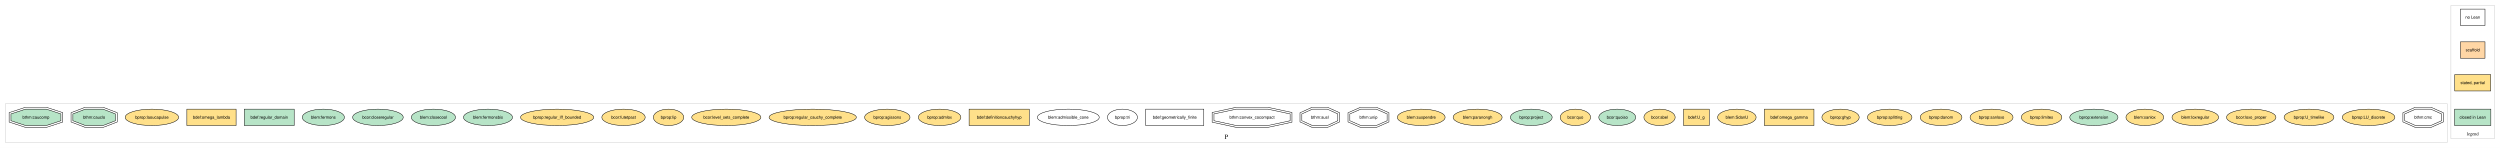
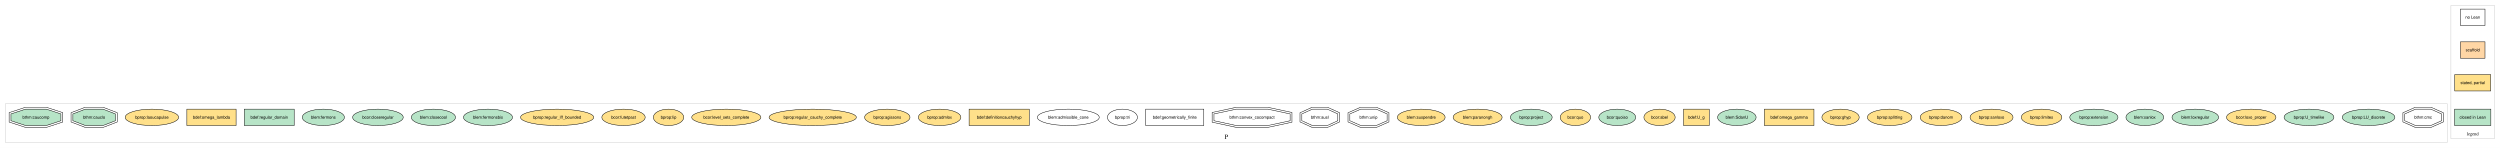
<svg xmlns="http://www.w3.org/2000/svg" width="5497pt" height="325pt" viewBox="0.00 0.00 5497.00 325.00">
  <g id="graph0" class="graph" transform="scale(1 1) rotate(0) translate(4 321.25)">
    <polygon fill="white" stroke="none" points="-4,4 -4,-321.25 5493,-321.25 5493,4 -4,4" />
    <g id="clust1" class="cluster">
      <polygon fill="none" stroke="#cccccc" points="8,-8 8,-93.25 5377,-93.25 5377,-8 8,-8" />
      <text xml:space="preserve" text-anchor="middle" x="2692.5" y="-15.95" font-family="Times,serif" font-size="14.00">P</text>
    </g>
    <g id="clust2" class="cluster">
      <polygon fill="none" stroke="#cccccc" points="5385,-16.5 5385,-309.25 5481,-309.25 5481,-16.5 5385,-16.5" />
      <text xml:space="preserve" text-anchor="middle" x="5433" y="-23.75" font-family="Times,serif" font-size="10.00">legend</text>
    </g>
    <g id="node1" class="node">
      <polygon fill="#b7e4c7" stroke="black" points="129.92,-55.79 129.92,-70.71 97.75,-81.25 52.25,-81.25 20.08,-70.71 20.08,-55.79 52.25,-45.25 97.75,-45.25 129.92,-55.79" />
      <polygon fill="none" stroke="black" points="133.92,-52.9 133.92,-73.6 98.39,-85.25 51.61,-85.25 16.08,-73.6 16.08,-52.9 51.61,-41.25 98.39,-41.25 133.92,-52.9" />
      <text xml:space="preserve" text-anchor="middle" x="75" y="-60.33" font-family="Helvetica,sans-Serif" font-size="9.00">bthm:caucomp</text>
    </g>
    <g id="node2" class="node">
      <polygon fill="#b7e4c7" stroke="black" points="249.75,-55.79 249.75,-70.71 222.37,-81.25 183.63,-81.25 156.25,-70.71 156.25,-55.79 183.63,-45.25 222.37,-45.25 249.75,-55.79" />
      <polygon fill="none" stroke="black" points="253.75,-53.05 253.75,-73.45 223.11,-85.25 182.89,-85.25 152.25,-73.45 152.25,-53.05 182.89,-41.25 223.11,-41.25 253.75,-53.05" />
      <text xml:space="preserve" text-anchor="middle" x="203" y="-60.33" font-family="Helvetica,sans-Serif" font-size="9.00">bthm:cauclo</text>
    </g>
    <g id="node3" class="node">
      <ellipse fill="#ffe08a" stroke="black" cx="330" cy="-63.25" rx="58.73" ry="18" />
      <text xml:space="preserve" text-anchor="middle" x="330" y="-60.33" font-family="Helvetica,sans-Serif" font-size="9.00">bprop:laoucapulse</text>
    </g>
    <g id="node4" class="node">
      <polygon fill="#ffe08a" stroke="black" points="515.12,-81.25 406.88,-81.25 406.88,-45.25 515.12,-45.25 515.12,-81.25" />
      <text xml:space="preserve" text-anchor="middle" x="461" y="-60.33" font-family="Helvetica,sans-Serif" font-size="9.00">bdef:omega_lambda</text>
    </g>
    <g id="node5" class="node">
      <polygon fill="#b7e4c7" stroke="black" points="642.88,-81.25 533.12,-81.25 533.12,-45.25 642.88,-45.25 642.88,-81.25" />
      <text xml:space="preserve" text-anchor="middle" x="588" y="-60.33" font-family="Helvetica,sans-Serif" font-size="9.00">bdef:regular_domain</text>
    </g>
    <g id="node6" class="node">
      <ellipse fill="#b7e4c7" stroke="black" cx="707" cy="-63.25" rx="46.3" ry="18" />
      <text xml:space="preserve" text-anchor="middle" x="707" y="-60.33" font-family="Helvetica,sans-Serif" font-size="9.00">blem:fermons</text>
    </g>
    <g id="node7" class="node">
      <ellipse fill="#b7e4c7" stroke="black" cx="827" cy="-63.25" rx="55.62" ry="18" />
      <text xml:space="preserve" text-anchor="middle" x="827" y="-60.33" font-family="Helvetica,sans-Serif" font-size="9.00">bcor:closeregular</text>
    </g>
    <g id="node8" class="node">
      <ellipse fill="#b7e4c7" stroke="black" cx="949" cy="-63.25" rx="48.52" ry="18" />
      <text xml:space="preserve" text-anchor="middle" x="949" y="-60.33" font-family="Helvetica,sans-Serif" font-size="9.00">blem:closecool</text>
    </g>
    <g id="node9" class="node">
      <ellipse fill="#b7e4c7" stroke="black" cx="1069" cy="-63.25" rx="53.84" ry="18" />
      <text xml:space="preserve" text-anchor="middle" x="1069" y="-60.33" font-family="Helvetica,sans-Serif" font-size="9.00">blem:fermonsbis</text>
    </g>
    <g id="node10" class="node">
      <ellipse fill="#ffe08a" stroke="black" cx="1221" cy="-63.25" rx="80.47" ry="18" />
      <text xml:space="preserve" text-anchor="middle" x="1221" y="-60.33" font-family="Helvetica,sans-Serif" font-size="9.00">bprop:regular_iff_bounded</text>
    </g>
    <g id="node11" class="node">
      <ellipse fill="#ffe08a" stroke="black" cx="1367" cy="-63.25" rx="47.63" ry="18" />
      <text xml:space="preserve" text-anchor="middle" x="1367" y="-60.33" font-family="Helvetica,sans-Serif" font-size="9.00">bcor:futetpast</text>
    </g>
    <g id="node12" class="node">
      <ellipse fill="#ffe08a" stroke="black" cx="1466" cy="-63.25" rx="33.43" ry="18" />
      <text xml:space="preserve" text-anchor="middle" x="1466" y="-60.33" font-family="Helvetica,sans-Serif" font-size="9.00">bprop:lip</text>
    </g>
    <g id="node13" class="node">
      <ellipse fill="#ffe08a" stroke="black" cx="1593" cy="-63.25" rx="76.03" ry="18" />
      <text xml:space="preserve" text-anchor="middle" x="1593" y="-60.33" font-family="Helvetica,sans-Serif" font-size="9.00">bcor:level_sets_complete</text>
    </g>
    <g id="node14" class="node">
      <ellipse fill="#ffe08a" stroke="black" cx="1783" cy="-63.25" rx="96" ry="18" />
      <text xml:space="preserve" text-anchor="middle" x="1783" y="-60.33" font-family="Helvetica,sans-Serif" font-size="9.00">bprop:regular_cauchy_complete</text>
    </g>
    <g id="node15" class="node">
      <ellipse fill="#ffe08a" stroke="black" cx="1947" cy="-63.25" rx="49.85" ry="18" />
      <text xml:space="preserve" text-anchor="middle" x="1947" y="-60.33" font-family="Helvetica,sans-Serif" font-size="9.00">bprop:agissons</text>
    </g>
    <g id="node16" class="node">
      <ellipse fill="#ffe08a" stroke="black" cx="2062" cy="-63.25" rx="46.74" ry="18" />
      <text xml:space="preserve" text-anchor="middle" x="2062" y="-60.33" font-family="Helvetica,sans-Serif" font-size="9.00">bprop:admlox</text>
    </g>
    <g id="node17" class="node">
      <polygon fill="#ffe08a" stroke="black" points="2259.12,-81.25 2126.88,-81.25 2126.88,-45.25 2259.12,-45.25 2259.12,-81.25" />
      <text xml:space="preserve" text-anchor="middle" x="2193" y="-60.33" font-family="Helvetica,sans-Serif" font-size="9.00">bdef:definitioncauchyhyp</text>
    </g>
    <g id="node18" class="node">
      <ellipse fill="#ffffff" stroke="black" cx="2345" cy="-63.25" rx="68.05" ry="18" />
      <text xml:space="preserve" text-anchor="middle" x="2345" y="-60.33" font-family="Helvetica,sans-Serif" font-size="9.00">blem:admissible_cone</text>
    </g>
    <g id="node19" class="node">
      <ellipse fill="#ffffff" stroke="black" cx="2464" cy="-63.25" rx="32.99" ry="18" />
      <text xml:space="preserve" text-anchor="middle" x="2464" y="-60.33" font-family="Helvetica,sans-Serif" font-size="9.00">bprop:tri</text>
    </g>
    <g id="node20" class="node">
      <polygon fill="#ffffff" stroke="black" points="2642.88,-81.25 2515.12,-81.25 2515.12,-45.25 2642.88,-45.25 2642.88,-81.25" />
      <text xml:space="preserve" text-anchor="middle" x="2579" y="-60.33" font-family="Helvetica,sans-Serif" font-size="9.00">bdef:geometrically_finite</text>
    </g>
    <g id="node21" class="node">
      <polygon fill="#ffffff" stroke="black" points="2832.74,-55.79 2832.74,-70.71 2783.69,-81.25 2714.31,-81.25 2665.26,-70.71 2665.26,-55.79 2714.31,-45.25 2783.69,-45.25 2832.74,-55.79" />
      <polygon fill="none" stroke="black" points="2836.74,-52.56 2836.74,-73.94 2784.11,-85.25 2713.89,-85.25 2661.26,-73.94 2661.26,-52.56 2713.89,-41.25 2784.11,-41.25 2836.74,-52.56" />
      <text xml:space="preserve" text-anchor="middle" x="2749" y="-60.33" font-family="Helvetica,sans-Serif" font-size="9.00">bthm:convex_cocompact</text>
    </g>
    <g id="node22" class="node">
      <polygon fill="#ffffff" stroke="black" points="2937.55,-55.79 2937.55,-70.71 2914.38,-81.25 2881.62,-81.25 2858.45,-70.71 2858.45,-55.79 2881.62,-45.25 2914.38,-45.25 2937.55,-55.79" />
      <polygon fill="none" stroke="black" points="2941.55,-53.22 2941.55,-73.28 2915.25,-85.25 2880.75,-85.25 2854.45,-73.28 2854.45,-53.22 2880.75,-41.25 2915.25,-41.25 2941.55,-53.22" />
      <text xml:space="preserve" text-anchor="middle" x="2898" y="-60.33" font-family="Helvetica,sans-Serif" font-size="9.00">bthm:ausl</text>
    </g>
    <g id="node23" class="node">
      <polygon fill="#ffffff" stroke="black" points="3045.99,-55.79 3045.99,-70.71 3021.98,-81.25 2988.02,-81.25 2964.01,-70.71 2964.01,-55.79 2988.02,-45.25 3021.98,-45.25 3045.99,-55.79" />
      <polygon fill="none" stroke="black" points="3049.99,-53.18 3049.99,-73.32 3022.82,-85.25 2987.18,-85.25 2960.01,-73.32 2960.01,-53.18 2987.18,-41.25 3022.82,-41.25 3049.99,-53.18" />
      <text xml:space="preserve" text-anchor="middle" x="3005" y="-60.33" font-family="Helvetica,sans-Serif" font-size="9.00">bthm:unip</text>
    </g>
    <g id="node24" class="node">
      <ellipse fill="#ffe08a" stroke="black" cx="3121" cy="-63.25" rx="52.51" ry="18" />
      <text xml:space="preserve" text-anchor="middle" x="3121" y="-60.33" font-family="Helvetica,sans-Serif" font-size="9.00">blem:suspendre</text>
    </g>
    <g id="node25" class="node">
      <ellipse fill="#ffe08a" stroke="black" cx="3245" cy="-63.25" rx="53.84" ry="18" />
      <text xml:space="preserve" text-anchor="middle" x="3245" y="-60.33" font-family="Helvetica,sans-Serif" font-size="9.00">blem:paranongh</text>
    </g>
    <g id="node26" class="node">
      <ellipse fill="#b7e4c7" stroke="black" cx="3363" cy="-63.25" rx="45.86" ry="18" />
      <text xml:space="preserve" text-anchor="middle" x="3363" y="-60.33" font-family="Helvetica,sans-Serif" font-size="9.00">bprop:project</text>
    </g>
    <g id="node27" class="node">
      <ellipse fill="#ffe08a" stroke="black" cx="3460" cy="-63.25" rx="33.43" ry="18" />
      <text xml:space="preserve" text-anchor="middle" x="3460" y="-60.33" font-family="Helvetica,sans-Serif" font-size="9.00">bcor:quo</text>
    </g>
    <g id="node28" class="node">
      <ellipse fill="#b7e4c7" stroke="black" cx="3552" cy="-63.25" rx="40.53" ry="18" />
      <text xml:space="preserve" text-anchor="middle" x="3552" y="-60.33" font-family="Helvetica,sans-Serif" font-size="9.00">bcor:quoiso</text>
    </g>
    <g id="node29" class="node">
      <ellipse fill="#ffe08a" stroke="black" cx="3645" cy="-63.25" rx="34.32" ry="18" />
      <text xml:space="preserve" text-anchor="middle" x="3645" y="-60.33" font-family="Helvetica,sans-Serif" font-size="9.00">bcor:abel</text>
    </g>
    <g id="node30" class="node">
      <polygon fill="#ffe08a" stroke="black" points="3754.25,-81.25 3697.75,-81.25 3697.75,-45.25 3754.25,-45.25 3754.25,-81.25" />
      <text xml:space="preserve" text-anchor="middle" x="3726" y="-60.33" font-family="Helvetica,sans-Serif" font-size="9.00">bdef:U_g</text>
    </g>
    <g id="node31" class="node">
-       <ellipse fill="#ffe08a" stroke="black" cx="3815" cy="-63.25" rx="42.31" ry="18" />
+       <ellipse fill="#b7e4c7" stroke="black" cx="3815" cy="-63.25" rx="42.31" ry="18" />
      <text xml:space="preserve" text-anchor="middle" x="3815" y="-60.33" font-family="Helvetica,sans-Serif" font-size="9.00">blem:SdanU</text>
    </g>
    <g id="node32" class="node">
      <polygon fill="#ffe08a" stroke="black" points="3984.5,-81.25 3875.5,-81.25 3875.5,-45.25 3984.5,-45.25 3984.5,-81.25" />
      <text xml:space="preserve" text-anchor="middle" x="3930" y="-60.33" font-family="Helvetica,sans-Serif" font-size="9.00">bdef:omega_gamma</text>
    </g>
    <g id="node33" class="node">
      <ellipse fill="#ffe08a" stroke="black" cx="4043" cy="-63.25" rx="40.97" ry="18" />
      <text xml:space="preserve" text-anchor="middle" x="4043" y="-60.33" font-family="Helvetica,sans-Serif" font-size="9.00">bprop:ghyp</text>
    </g>
    <g id="node34" class="node">
      <ellipse fill="#ffe08a" stroke="black" cx="4151" cy="-63.25" rx="48.96" ry="18" />
      <text xml:space="preserve" text-anchor="middle" x="4151" y="-60.33" font-family="Helvetica,sans-Serif" font-size="9.00">bprop:splitting</text>
    </g>
    <g id="node35" class="node">
      <ellipse fill="#ffe08a" stroke="black" cx="4264" cy="-63.25" rx="45.86" ry="18" />
      <text xml:space="preserve" text-anchor="middle" x="4264" y="-60.33" font-family="Helvetica,sans-Serif" font-size="9.00">bprop:danom</text>
    </g>
    <g id="node36" class="node">
      <ellipse fill="#ffe08a" stroke="black" cx="4375" cy="-63.25" rx="47.19" ry="18" />
      <text xml:space="preserve" text-anchor="middle" x="4375" y="-60.33" font-family="Helvetica,sans-Serif" font-size="9.00">bprop:sanloxo</text>
    </g>
    <g id="node37" class="node">
      <ellipse fill="#ffe08a" stroke="black" cx="4485" cy="-63.25" rx="44.53" ry="18" />
      <text xml:space="preserve" text-anchor="middle" x="4485" y="-60.33" font-family="Helvetica,sans-Serif" font-size="9.00">bprop:limites</text>
    </g>
    <g id="node38" class="node">
      <ellipse fill="#b7e4c7" stroke="black" cx="4600" cy="-63.25" rx="52.96" ry="18" />
      <text xml:space="preserve" text-anchor="middle" x="4600" y="-60.33" font-family="Helvetica,sans-Serif" font-size="9.00">bprop:extension</text>
    </g>
    <g id="node39" class="node">
-       <ellipse fill="#ffe08a" stroke="black" cx="4712" cy="-63.25" rx="41.42" ry="18" />
+       <ellipse fill="#b7e4c7" stroke="black" cx="4712" cy="-63.25" rx="41.42" ry="18" />
      <text xml:space="preserve" text-anchor="middle" x="4712" y="-60.33" font-family="Helvetica,sans-Serif" font-size="9.00">blem:sanlox</text>
    </g>
    <g id="node40" class="node">
-       <ellipse fill="#ffe08a" stroke="black" cx="4823" cy="-63.25" rx="51.18" ry="18" />
+       <ellipse fill="#b7e4c7" stroke="black" cx="4823" cy="-63.25" rx="51.18" ry="18" />
      <text xml:space="preserve" text-anchor="middle" x="4823" y="-60.33" font-family="Helvetica,sans-Serif" font-size="9.00">blem:loxregular</text>
    </g>
    <g id="node41" class="node">
      <ellipse fill="#ffe08a" stroke="black" cx="4946" cy="-63.25" rx="54.29" ry="18" />
      <text xml:space="preserve" text-anchor="middle" x="4946" y="-60.33" font-family="Helvetica,sans-Serif" font-size="9.00">bcor:loxo_proper</text>
    </g>
    <g id="node42" class="node">
-       <ellipse fill="#ffe08a" stroke="black" cx="5073" cy="-63.25" rx="54.73" ry="18" />
+       <ellipse fill="#b7e4c7" stroke="black" cx="5073" cy="-63.25" rx="54.73" ry="18" />
      <text xml:space="preserve" text-anchor="middle" x="5073" y="-60.33" font-family="Helvetica,sans-Serif" font-size="9.00">bprop:U_timelike</text>
    </g>
    <g id="node43" class="node">
-       <ellipse fill="#ffe08a" stroke="black" cx="5204" cy="-63.25" rx="57.84" ry="18" />
+       <ellipse fill="#b7e4c7" stroke="black" cx="5204" cy="-63.25" rx="57.84" ry="18" />
      <text xml:space="preserve" text-anchor="middle" x="5204" y="-60.33" font-family="Helvetica,sans-Serif" font-size="9.00">bprop:LU_discrete</text>
    </g>
    <g id="node44" class="node">
      <polygon fill="#ffffff" stroke="black" points="5364.51,-55.79 5364.51,-70.71 5340.78,-81.25 5307.22,-81.25 5283.49,-70.71 5283.49,-55.79 5307.22,-45.25 5340.78,-45.25 5364.51,-55.79" />
      <polygon fill="none" stroke="black" points="5368.51,-53.19 5368.51,-73.31 5341.63,-85.25 5306.37,-85.25 5279.49,-73.31 5279.49,-53.19 5306.37,-41.25 5341.63,-41.25 5368.51,-53.19" />
      <text xml:space="preserve" text-anchor="middle" x="5324" y="-60.33" font-family="Helvetica,sans-Serif" font-size="9.00">bthm:cmc</text>
    </g>
    <g id="node45" class="node">
      <polygon fill="#b7e4c7" stroke="black" points="5472.88,-81.25 5393.12,-81.25 5393.12,-45.25 5472.88,-45.25 5472.88,-81.25" />
      <text xml:space="preserve" text-anchor="middle" x="5433" y="-60.33" font-family="Helvetica,sans-Serif" font-size="9.00">closed in Lean</text>
    </g>
    <g id="node46" class="node">
      <polygon fill="#ffe08a" stroke="black" points="5472.5,-157.25 5393.5,-157.25 5393.5,-121.25 5472.5,-121.25 5472.5,-157.25" />
      <text xml:space="preserve" text-anchor="middle" x="5433" y="-136.32" font-family="Helvetica,sans-Serif" font-size="9.00">stated, partial</text>
    </g>
    <g id="node47" class="node">
      <polygon fill="#ffd6a5" stroke="black" points="5460,-229.25 5406,-229.25 5406,-193.25 5460,-193.25 5460,-229.25" />
      <text xml:space="preserve" text-anchor="middle" x="5433" y="-208.32" font-family="Helvetica,sans-Serif" font-size="9.00">scaffold</text>
    </g>
    <g id="node48" class="node">
      <polygon fill="#ffffff" stroke="black" points="5460,-301.25 5406,-301.25 5406,-265.25 5460,-265.25 5460,-301.25" />
      <text xml:space="preserve" text-anchor="middle" x="5433" y="-280.32" font-family="Helvetica,sans-Serif" font-size="9.00">no Lean</text>
    </g>
  </g>
</svg>
